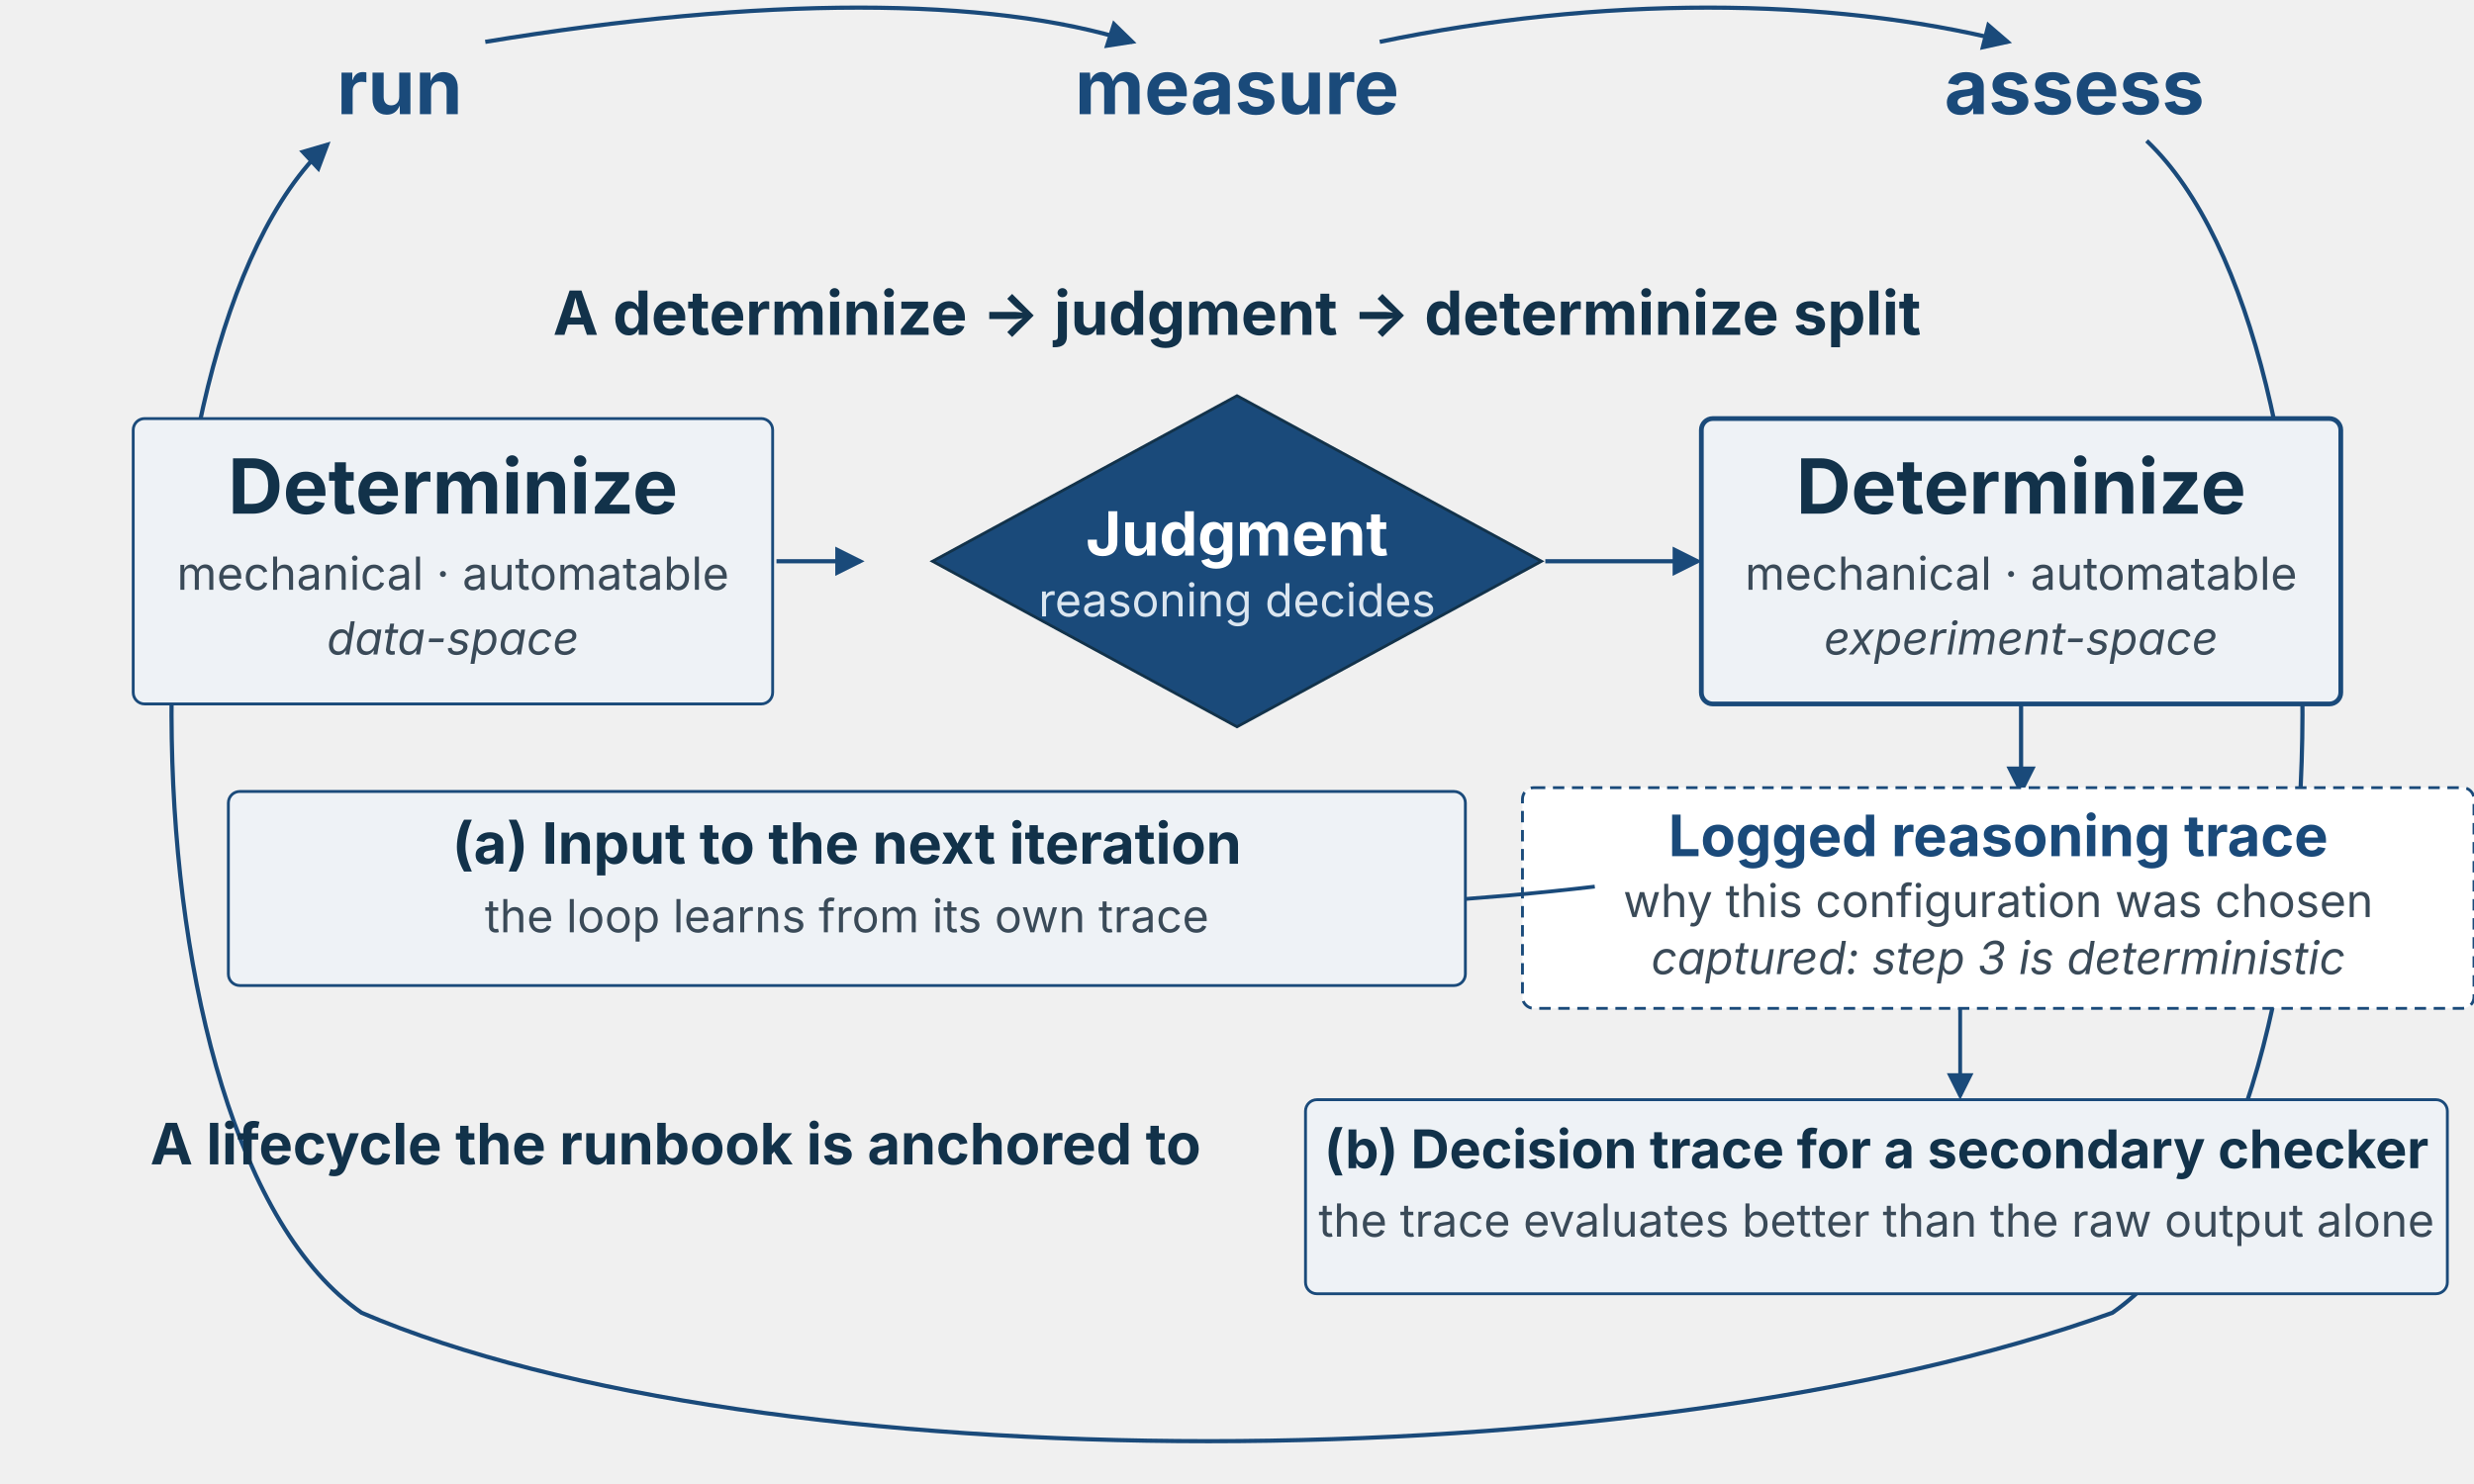
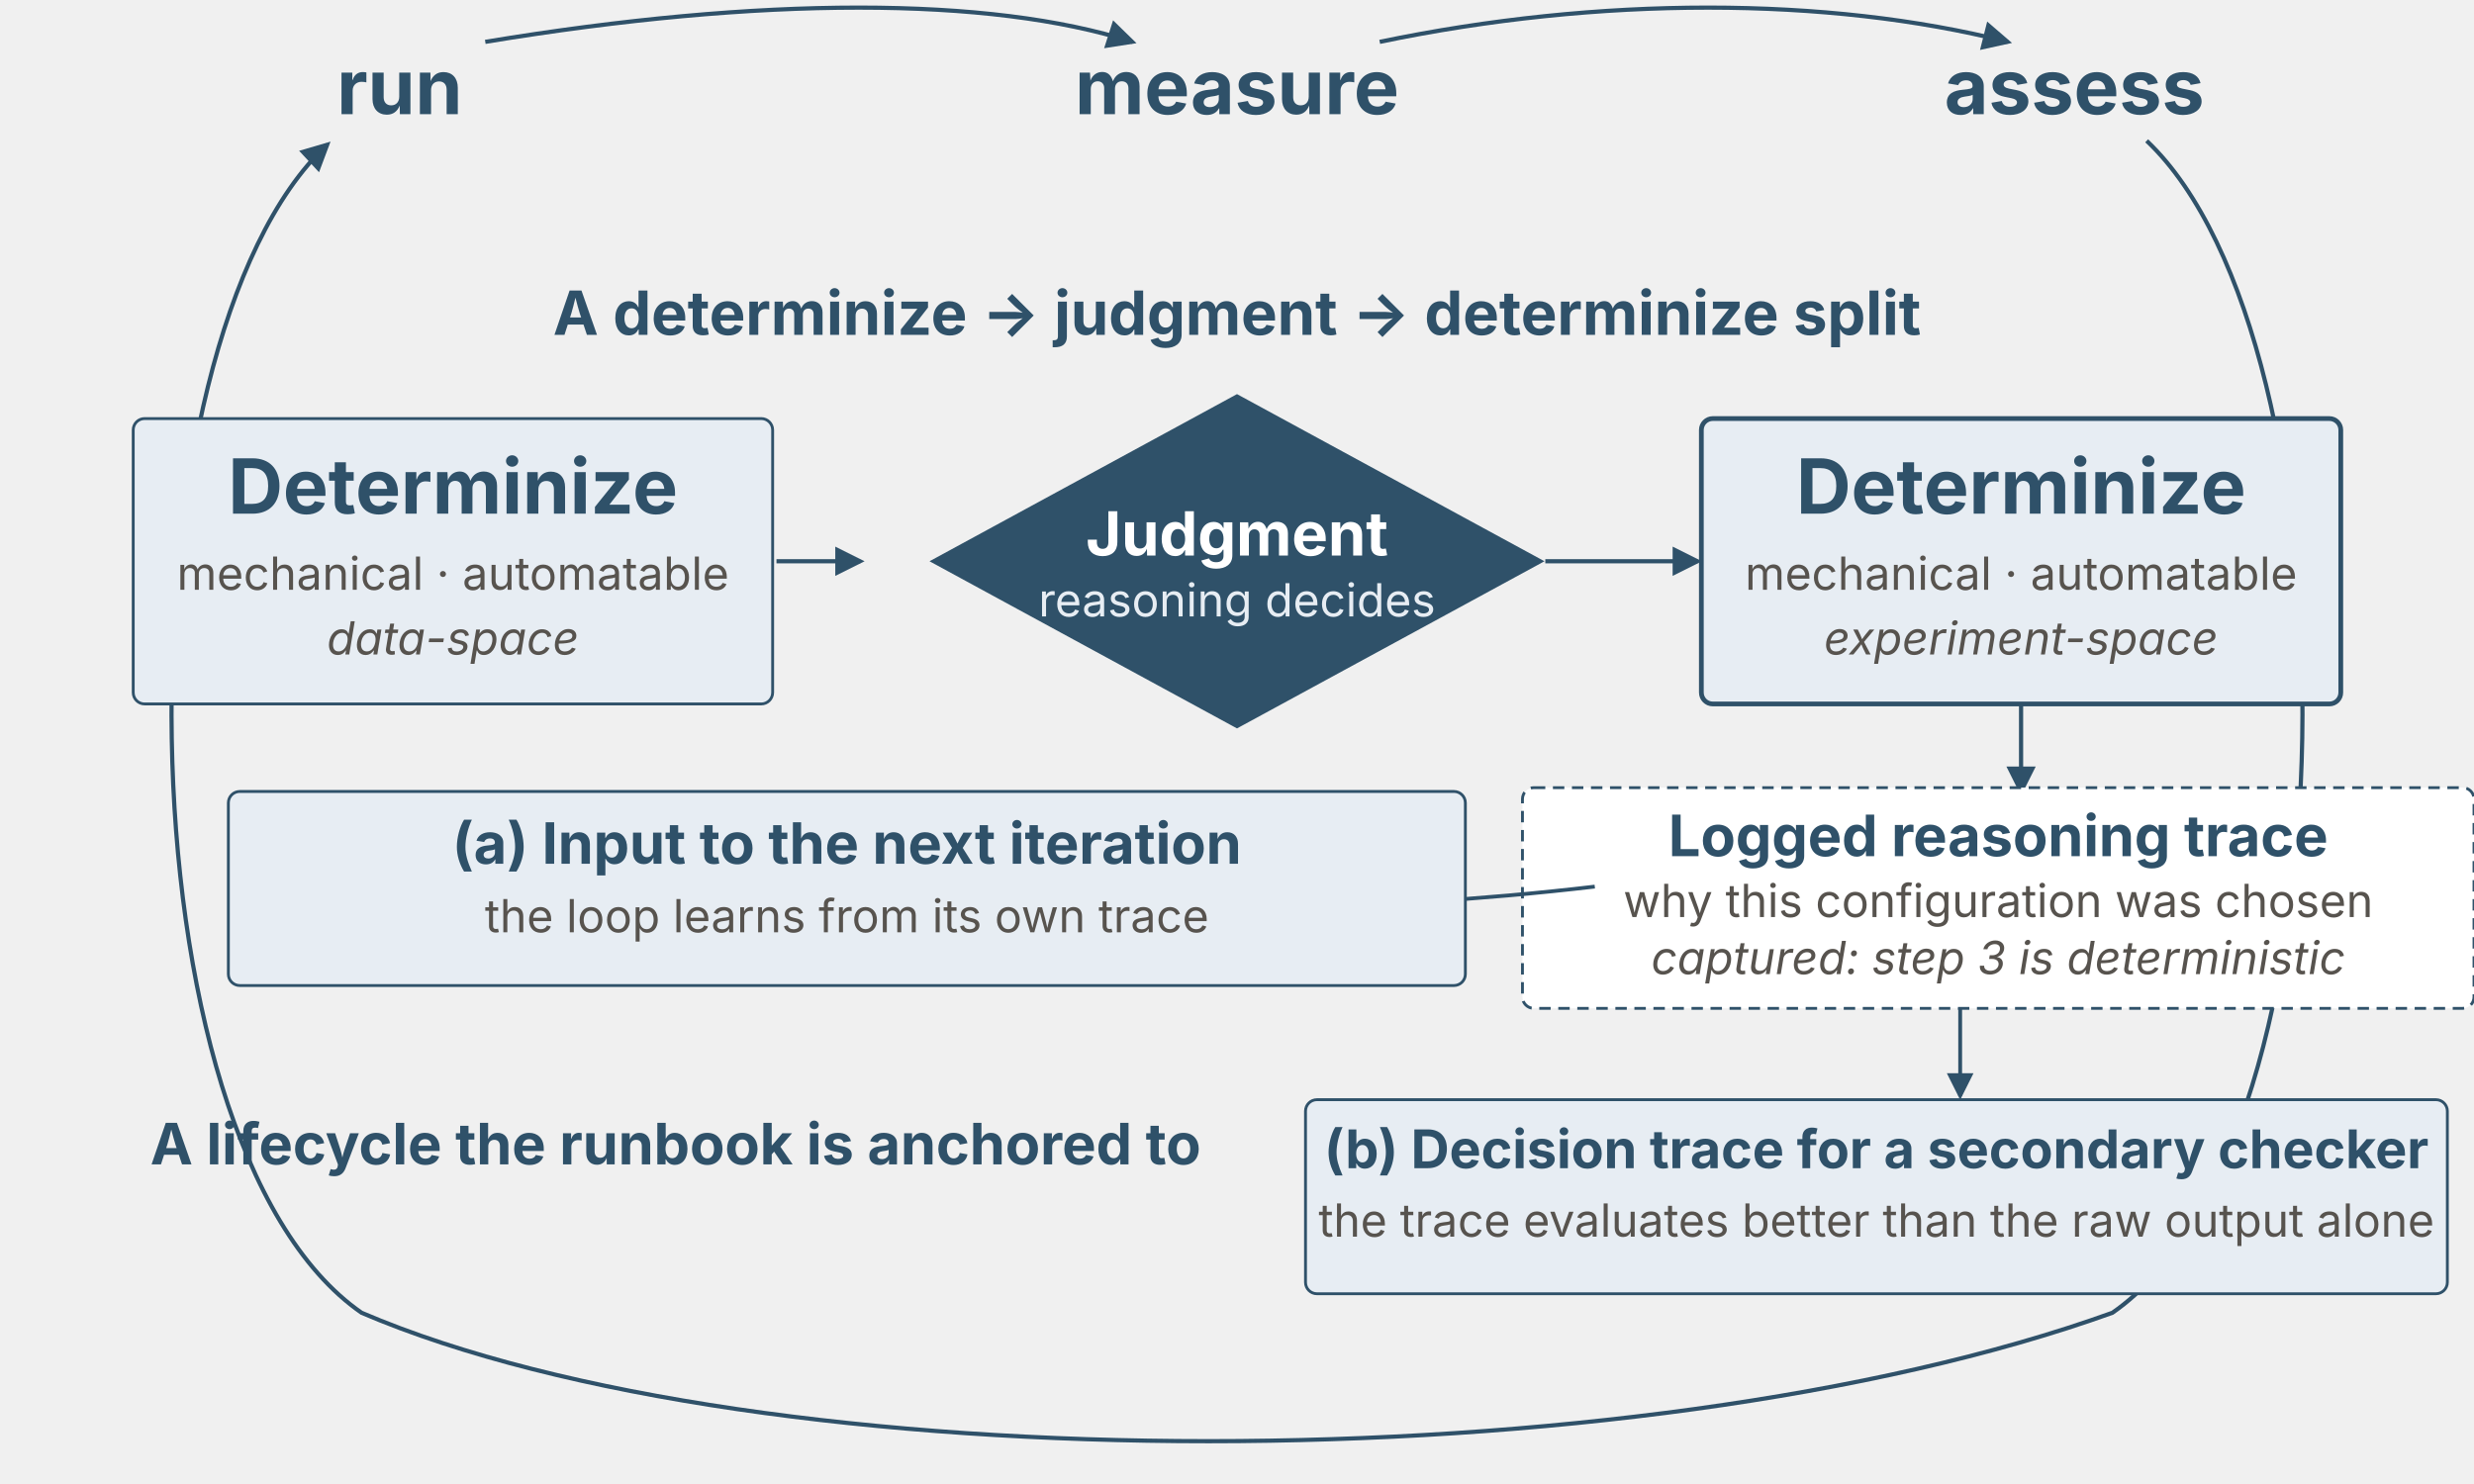
<svg xmlns="http://www.w3.org/2000/svg" viewBox="0 0 1300 780" font-family="'Source Sans 3', -apple-system, 'Segoe UI', sans-serif" role="group" aria-labelledby="cor-title cor-desc">
  <defs>
    <marker id="cor-ah" viewBox="0 0 10 10" refX="8.5" refY="5" markerWidth="7" markerHeight="7" orient="auto-start-reverse">
-       <path d="M0,0 L10,5 L0,10 z" fill="#1a4a7a" />
+       <path d="M0,0 L10,5 L0,10 z" fill="#2f5169" />
    </marker>
  </defs>
-   <text x="210" y="60" text-anchor="middle" font-size="40" font-weight="700" fill="#1a4a7a">run</text>
-   <text x="650" y="60" text-anchor="middle" font-size="40" font-weight="700" fill="#1a4a7a">measure</text>
-   <text x="1090" y="60" text-anchor="middle" font-size="40" font-weight="700" fill="#1a4a7a">assess</text>
-   <path d="M255,22 C400,-2 520,-2 595,22" fill="none" stroke="#1a4a7a" stroke-width="2.2" marker-end="url(#cor-ah)" />
-   <path d="M725,22 C840,-2 960,-2 1055,22" fill="none" stroke="#1a4a7a" stroke-width="2.2" marker-end="url(#cor-ah)" />
-   <path d="M1128,74 C1240,180 1240,600 1110,690 C860,780 400,780 190,690 C60,600 60,180 172,76" fill="none" stroke="#1a4a7a" stroke-width="2.2" marker-end="url(#cor-ah)" />
-   <text x="650" y="176" text-anchor="middle" font-size="32" font-weight="700" fill="#12324a">A determinize → judgment → determinize split</text>
-   <rect x="70" y="220" width="336" height="150" rx="6" fill="#eef2f6" stroke="#1a4a7a" stroke-width="1.5" />
-   <text x="238" y="270" text-anchor="middle" font-size="40" font-weight="700" fill="#12324a">Determinize</text>
-   <text x="238" y="310" text-anchor="middle" font-size="24" fill="#3a4a58">mechanical · automatable</text>
-   <text x="238" y="344" text-anchor="middle" font-size="24" font-style="italic" fill="#3a4a58">data-space</text>
-   <line x1="408" y1="295" x2="452" y2="295" stroke="#1a4a7a" stroke-width="2.2" marker-end="url(#cor-ah)" />
-   <polygon points="650,208 810,295 650,382 490,295" fill="#1a4a7a" stroke="#12324a" stroke-width="1.5" />
+   <text x="210" y="60" text-anchor="middle" font-size="40" font-weight="700" fill="#2f5169">run</text>
+   <text x="650" y="60" text-anchor="middle" font-size="40" font-weight="700" fill="#2f5169">measure</text>
+   <text x="1090" y="60" text-anchor="middle" font-size="40" font-weight="700" fill="#2f5169">assess</text>
+   <path d="M255,22 C400,-2 520,-2 595,22" fill="none" stroke="#2f5169" stroke-width="2.2" marker-end="url(#cor-ah)" />
+   <path d="M725,22 C840,-2 960,-2 1055,22" fill="none" stroke="#2f5169" stroke-width="2.2" marker-end="url(#cor-ah)" />
+   <path d="M1128,74 C1240,180 1240,600 1110,690 C860,780 400,780 190,690 C60,600 60,180 172,76" fill="none" stroke="#2f5169" stroke-width="2.2" marker-end="url(#cor-ah)" />
+   <text x="650" y="176" text-anchor="middle" font-size="32" font-weight="700" fill="#2f5169">A determinize → judgment → determinize split</text>
+   <rect x="70" y="220" width="336" height="150" rx="6" fill="#e7edf3" stroke="#2f5169" stroke-width="1.5" />
+   <text x="238" y="270" text-anchor="middle" font-size="40" font-weight="700" fill="#2f5169">Determinize</text>
+   <text x="238" y="310" text-anchor="middle" font-size="24" fill="#57534e">mechanical · automatable</text>
+   <text x="238" y="344" text-anchor="middle" font-size="24" font-style="italic" fill="#57534e">data-space</text>
+   <line x1="408" y1="295" x2="452" y2="295" stroke="#2f5169" stroke-width="2.2" marker-end="url(#cor-ah)" />
+   <polygon points="650,208 810,295 650,382 490,295" fill="#2f5169" stroke="#2f5169" stroke-width="1.5" />
  <text x="650" y="292" text-anchor="middle" font-size="32" font-weight="700" fill="#ffffff">Judgment</text>
-   <text x="650" y="324" text-anchor="middle" font-size="24" fill="#dbe6f0">reasoning decides</text>
-   <line x1="812" y1="295" x2="892" y2="295" stroke="#1a4a7a" stroke-width="2.2" marker-end="url(#cor-ah)" />
-   <rect x="894" y="220" width="336" height="150" rx="6" fill="#eef2f6" stroke="#1a4a7a" stroke-width="2.5" />
-   <text x="1062" y="270" text-anchor="middle" font-size="40" font-weight="700" fill="#12324a">Determinize</text>
-   <text x="1062" y="310" text-anchor="middle" font-size="24" fill="#3a4a58">mechanical · automatable</text>
-   <text x="1062" y="344" text-anchor="middle" font-size="24" font-style="italic" fill="#3a4a58">experiment-space</text>
-   <line x1="1062" y1="370" x2="1062" y2="416" stroke="#1a4a7a" stroke-width="2.2" marker-end="url(#cor-ah)" />
-   <rect x="800" y="414" width="500" height="116" rx="6" fill="#ffffff" stroke="#1a4a7a" stroke-width="1.5" stroke-dasharray="6 4" />
-   <text x="1050" y="450" text-anchor="middle" font-size="30" font-weight="700" fill="#1a4a7a">Logged reasoning trace</text>
-   <text x="1050" y="482" text-anchor="middle" font-size="24" fill="#3a4a58">why this configuration was chosen</text>
-   <text x="1050" y="512" text-anchor="middle" font-size="24" font-style="italic" fill="#3a4a58">captured: step 3 is deterministic</text>
-   <path d="M838,466 C600,494 300,470 208,424" fill="none" stroke="#1a4a7a" stroke-width="2" marker-end="url(#cor-ah)" />
-   <rect x="120" y="416" width="650" height="102" rx="6" fill="#eef2f6" stroke="#1a4a7a" stroke-width="1.5" />
-   <text x="445" y="454" text-anchor="middle" font-size="30" font-weight="700" fill="#12324a">(a) Input to the next iteration</text>
-   <text x="445" y="490" text-anchor="middle" font-size="24" fill="#3a4a58">the loop learns from its own trace</text>
-   <line x1="1030" y1="530" x2="1030" y2="576" stroke="#1a4a7a" stroke-width="2" marker-end="url(#cor-ah)" />
-   <rect x="686" y="578" width="600" height="102" rx="6" fill="#eef2f6" stroke="#1a4a7a" stroke-width="1.5" />
-   <text x="986" y="614" text-anchor="middle" font-size="28" font-weight="700" fill="#12324a">(b) Decision trace for a secondary checker</text>
-   <text x="986" y="650" text-anchor="middle" font-size="24" fill="#3a4a58">the trace evaluates better than the raw output alone</text>
-   <text x="355" y="612" text-anchor="middle" font-size="30" font-weight="700" fill="#12324a">A lifecycle the runbook is anchored to</text>
+   <text x="650" y="324" text-anchor="middle" font-size="24" fill="#e7edf3">reasoning decides</text>
+   <line x1="812" y1="295" x2="892" y2="295" stroke="#2f5169" stroke-width="2.2" marker-end="url(#cor-ah)" />
+   <rect x="894" y="220" width="336" height="150" rx="6" fill="#e7edf3" stroke="#2f5169" stroke-width="2.5" />
+   <text x="1062" y="270" text-anchor="middle" font-size="40" font-weight="700" fill="#2f5169">Determinize</text>
+   <text x="1062" y="310" text-anchor="middle" font-size="24" fill="#57534e">mechanical · automatable</text>
+   <text x="1062" y="344" text-anchor="middle" font-size="24" font-style="italic" fill="#57534e">experiment-space</text>
+   <line x1="1062" y1="370" x2="1062" y2="416" stroke="#2f5169" stroke-width="2.2" marker-end="url(#cor-ah)" />
+   <rect x="800" y="414" width="500" height="116" rx="6" fill="#ffffff" stroke="#2f5169" stroke-width="1.5" stroke-dasharray="6 4" />
+   <text x="1050" y="450" text-anchor="middle" font-size="30" font-weight="700" fill="#2f5169">Logged reasoning trace</text>
+   <text x="1050" y="482" text-anchor="middle" font-size="24" fill="#57534e">why this configuration was chosen</text>
+   <text x="1050" y="512" text-anchor="middle" font-size="24" font-style="italic" fill="#57534e">captured: step 3 is deterministic</text>
+   <path d="M838,466 C600,494 300,470 208,424" fill="none" stroke="#2f5169" stroke-width="2" marker-end="url(#cor-ah)" />
+   <rect x="120" y="416" width="650" height="102" rx="6" fill="#e7edf3" stroke="#2f5169" stroke-width="1.5" />
+   <text x="445" y="454" text-anchor="middle" font-size="30" font-weight="700" fill="#2f5169">(a) Input to the next iteration</text>
+   <text x="445" y="490" text-anchor="middle" font-size="24" fill="#57534e">the loop learns from its own trace</text>
+   <line x1="1030" y1="530" x2="1030" y2="576" stroke="#2f5169" stroke-width="2" marker-end="url(#cor-ah)" />
+   <rect x="686" y="578" width="600" height="102" rx="6" fill="#e7edf3" stroke="#2f5169" stroke-width="1.5" />
+   <text x="986" y="614" text-anchor="middle" font-size="28" font-weight="700" fill="#2f5169">(b) Decision trace for a secondary checker</text>
+   <text x="986" y="650" text-anchor="middle" font-size="24" fill="#57534e">the trace evaluates better than the raw output alone</text>
+   <text x="355" y="612" text-anchor="middle" font-size="30" font-weight="700" fill="#2f5169">A lifecycle the runbook is anchored to</text>
</svg>
